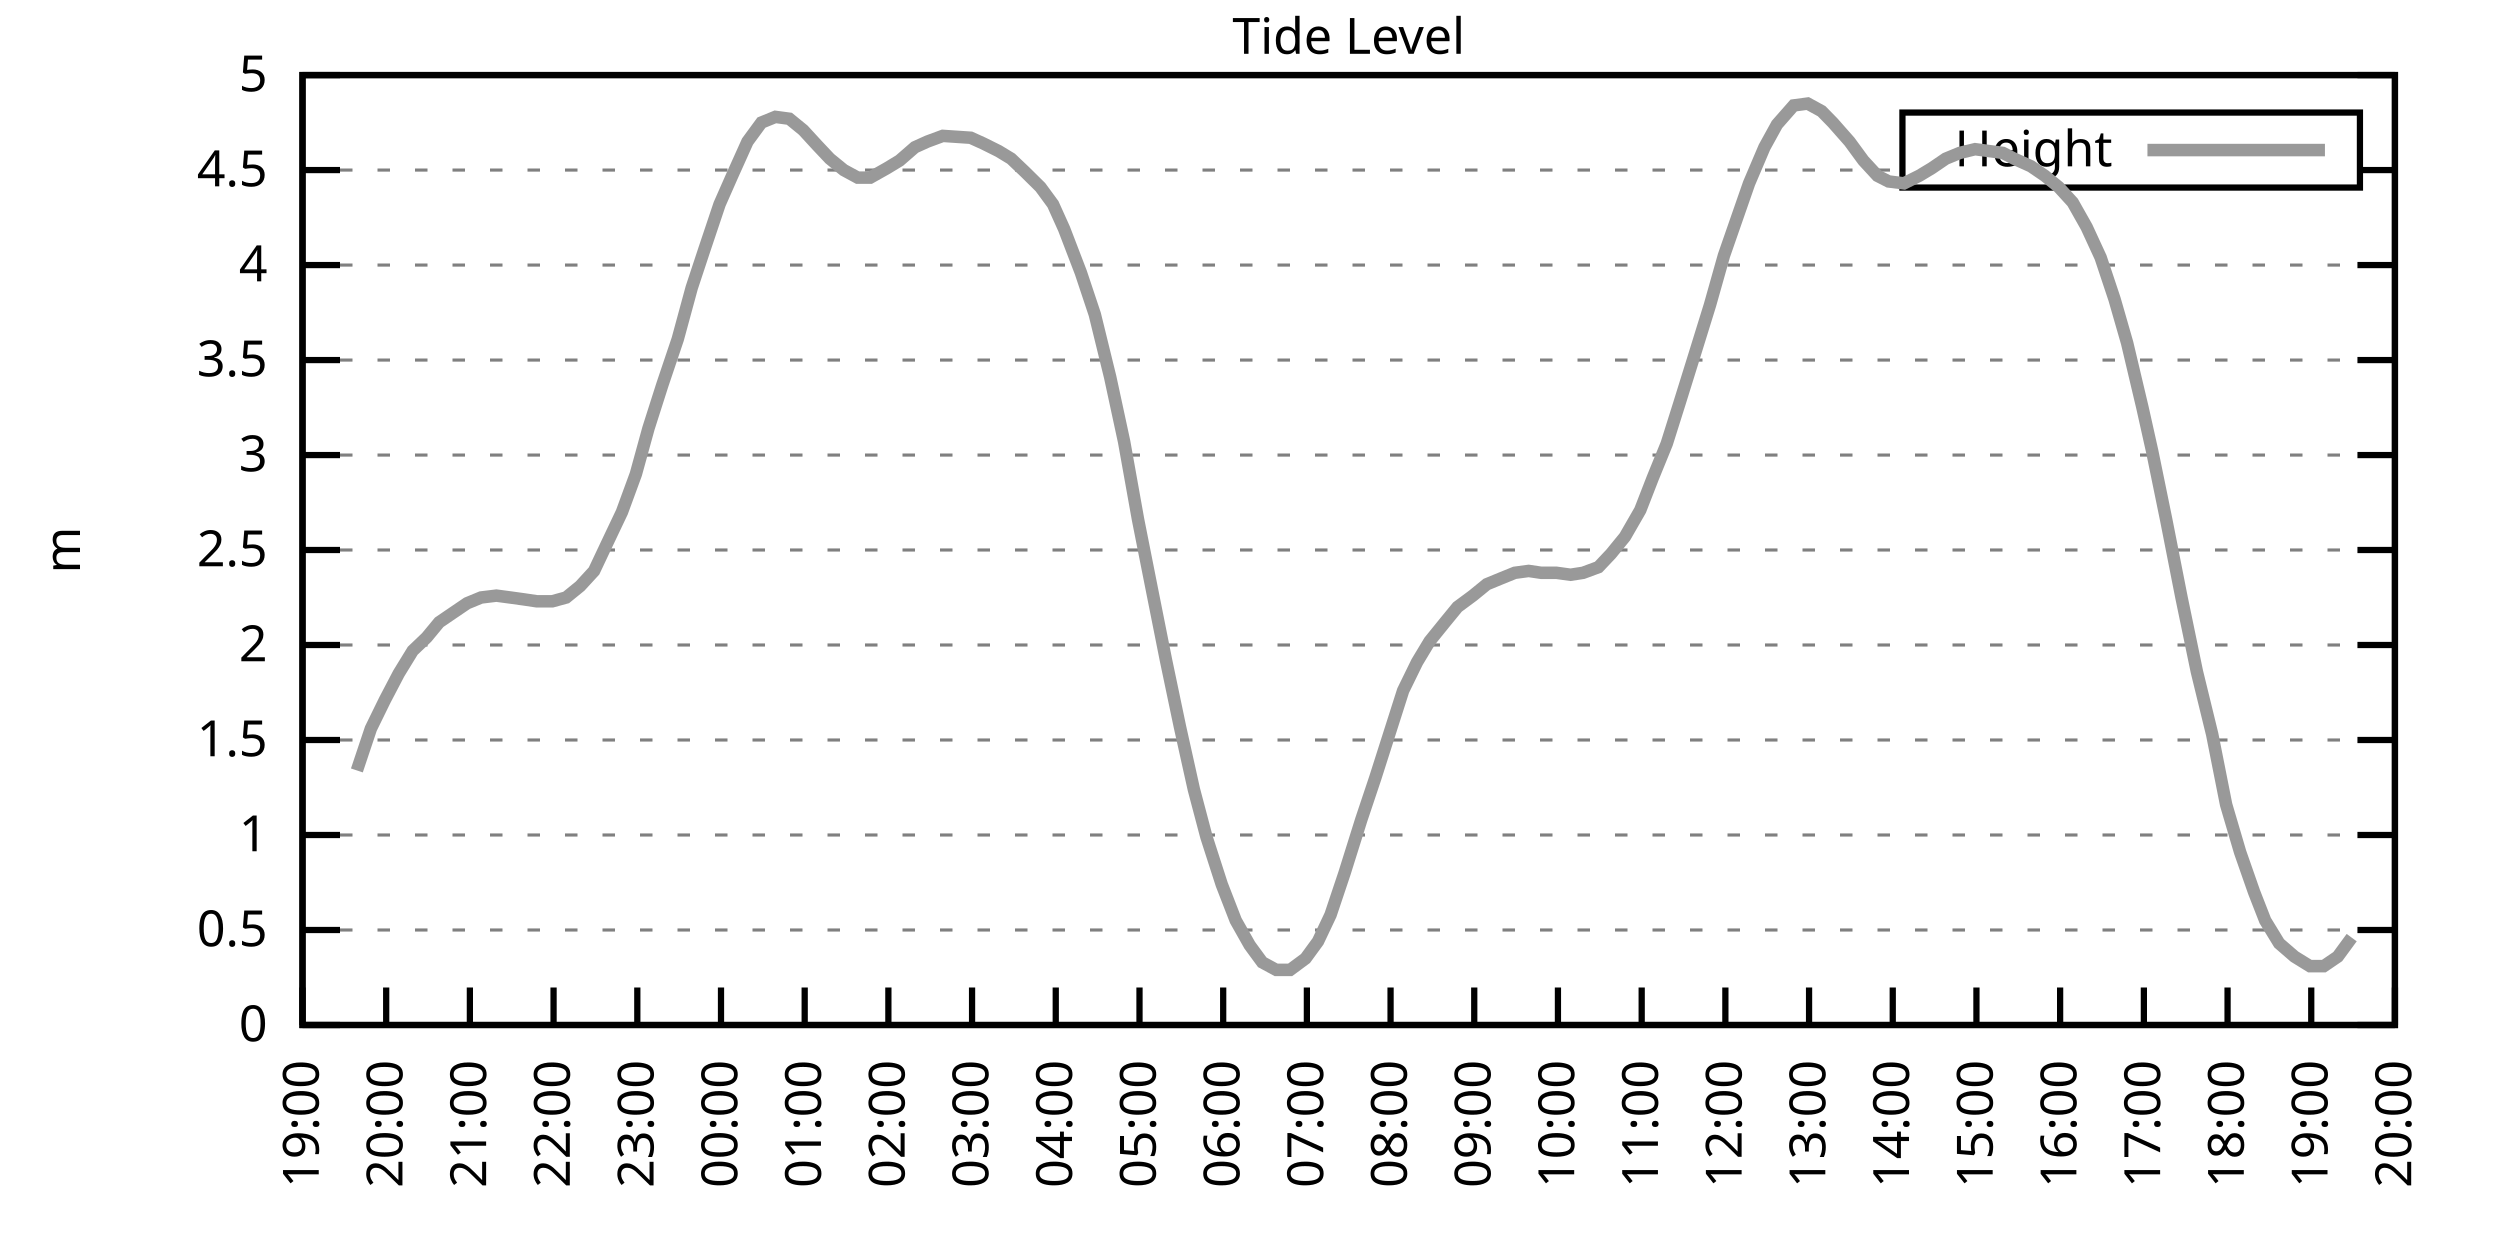
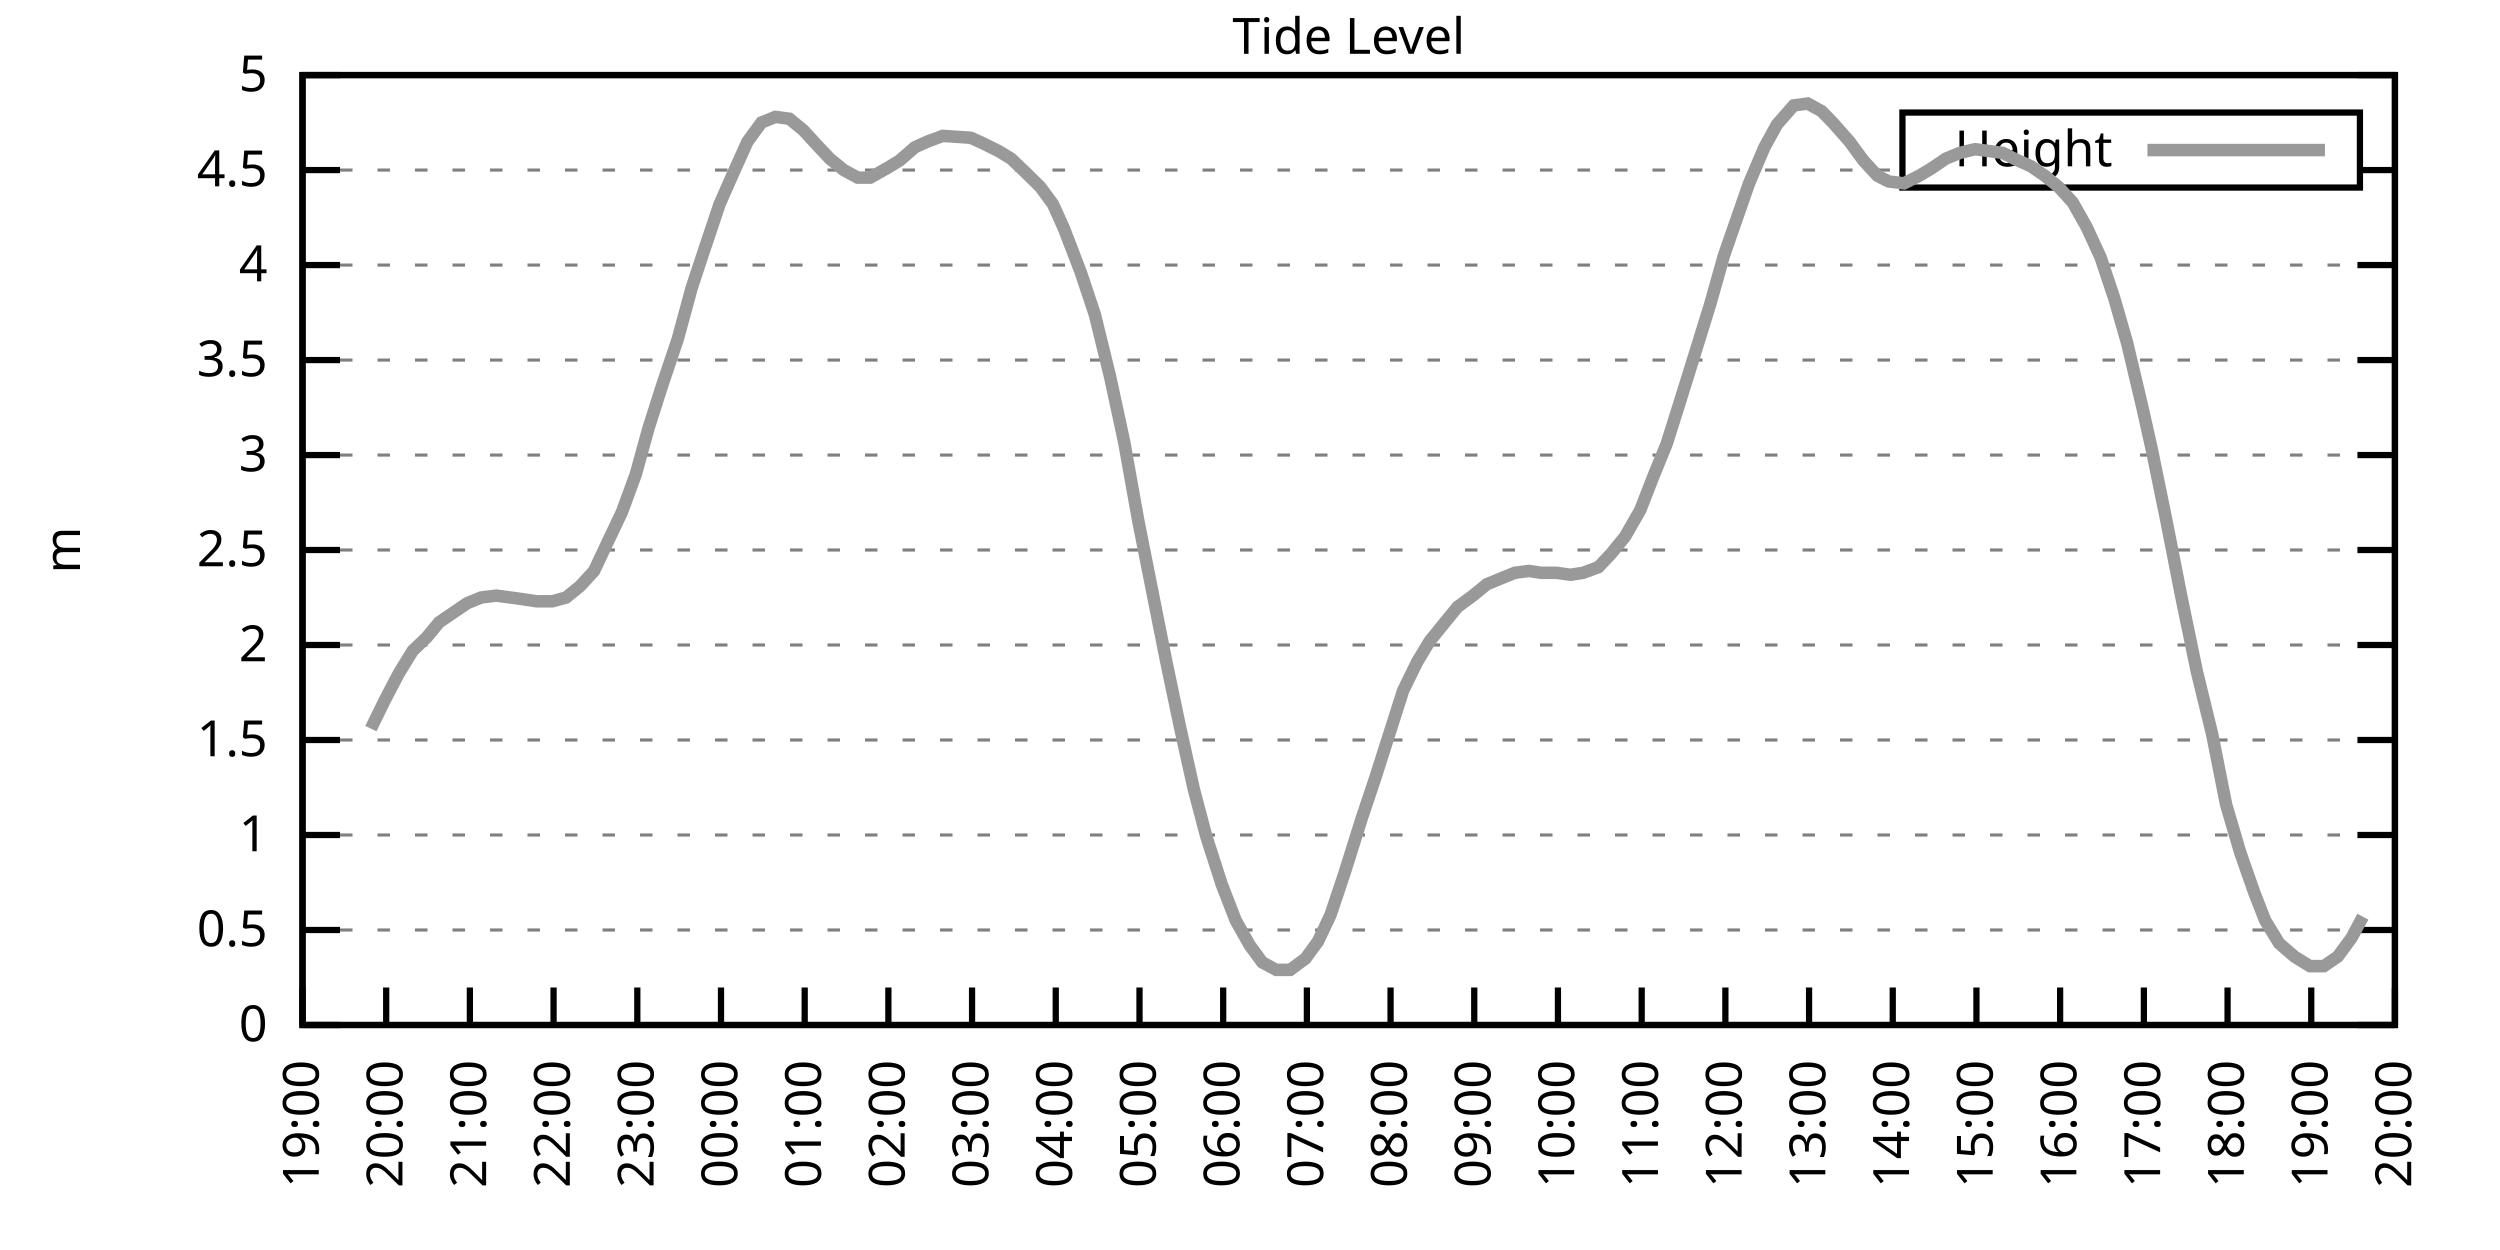
<svg xmlns="http://www.w3.org/2000/svg" xmlns:xlink="http://www.w3.org/1999/xlink" width="400" height="200" viewBox="0 0 400 200">
  <g id="gnuplot_canvas">
    <rect x="0" y="0" width="400" height="200" fill="none" />
    <defs>
      <circle id="gpDot" r="0.5" stroke-width="0.5" stroke="currentColor" />
      <path id="gpPt0" stroke-width="0.333" stroke="currentColor" d="M-1,0 h2 M0,-1 v2" />
      <path id="gpPt1" stroke-width="0.333" stroke="currentColor" d="M-1,-1 L1,1 M1,-1 L-1,1" />
      <path id="gpPt2" stroke-width="0.333" stroke="currentColor" d="M-1,0 L1,0 M0,-1 L0,1 M-1,-1 L1,1 M-1,1 L1,-1" />
      <rect id="gpPt3" stroke-width="0.333" stroke="currentColor" x="-1" y="-1" width="2" height="2" />
      <rect id="gpPt4" stroke-width="0.333" stroke="currentColor" fill="currentColor" x="-1" y="-1" width="2" height="2" />
      <circle id="gpPt5" stroke-width="0.333" stroke="currentColor" cx="0" cy="0" r="1" />
      <use xlink:href="#gpPt5" id="gpPt6" fill="currentColor" stroke="none" />
      <path id="gpPt7" stroke-width="0.333" stroke="currentColor" d="M0,-1.33 L-1.33,0.67 L1.33,0.67 z" />
      <use xlink:href="#gpPt7" id="gpPt8" fill="currentColor" stroke="none" />
      <use xlink:href="#gpPt7" id="gpPt9" stroke="currentColor" transform="rotate(180)" />
      <use xlink:href="#gpPt9" id="gpPt10" fill="currentColor" stroke="none" />
      <use xlink:href="#gpPt3" id="gpPt11" stroke="currentColor" transform="rotate(45)" />
      <use xlink:href="#gpPt11" id="gpPt12" fill="currentColor" stroke="none" />
      <path id="gpPt13" stroke-width="0.333" stroke="currentColor" d="M0,1.330 L1.265,0.411 L0.782,-1.067 L-0.782,-1.076 L-1.265,0.411 z" />
      <use xlink:href="#gpPt13" id="gpPt14" fill="currentColor" stroke="none" />
      <filter id="textbox" filterUnits="objectBoundingBox" x="0" y="0" height="1" width="1">
        <feFlood flood-color="white" flood-opacity="1" result="bgnd" />
        <feComposite in="SourceGraphic" in2="bgnd" operator="atop" />
      </filter>
      <filter id="greybox" filterUnits="objectBoundingBox" x="0" y="0" height="1" width="1">
        <feFlood flood-color="lightgrey" flood-opacity="1" result="grey" />
        <feComposite in="SourceGraphic" in2="grey" operator="atop" />
      </filter>
    </defs>
    <g fill="none" color="white" stroke="currentColor" stroke-width="1.00" stroke-linecap="butt" stroke-linejoin="miter">
</g>
    <g fill="none" color="black" stroke="currentColor" stroke-width="1.00" stroke-linecap="butt" stroke-linejoin="miter">
      <g stroke="none" shape-rendering="crispEdges">
        <polygon fill="rgb(255, 255, 255)" points="48.40,164.00 383.18,164.00 383.18,12.02 48.40,12.02 " />
      </g>
    </g>
    <g fill="none" color="black" stroke="currentColor" stroke-width="1.00" stroke-linecap="butt" stroke-linejoin="miter">
</g>
    <g fill="none" color="black" stroke="black" stroke-width="0.50" stroke-linecap="butt" stroke-linejoin="miter">
</g>
    <g fill="none" color="gray" stroke="currentColor" stroke-width="0.50" stroke-linecap="butt" stroke-linejoin="miter">
      <path stroke="gray" stroke-dasharray="2,4" class="gridline" d="M48.40,164.00 L383.19,164.00  " />
    </g>
    <g fill="none" color="gray" stroke="gray" stroke-width="1.00" stroke-linecap="butt" stroke-linejoin="miter">
</g>
    <g fill="none" color="black" stroke="currentColor" stroke-width="1.00" stroke-linecap="butt" stroke-linejoin="miter">
      <path stroke="black" d="M48.40,164.00 L54.40,164.00 M383.19,164.00 L377.19,164.00  " />
      <g transform="translate(42.80,166.60)" stroke="none" fill="black" font-family="Sans" font-size="8.00" text-anchor="end">
        <text>
          <tspan font-family="Sans"> 0</tspan>
        </text>
      </g>
    </g>
    <g fill="none" color="black" stroke="currentColor" stroke-width="1.00" stroke-linecap="butt" stroke-linejoin="miter">
</g>
    <g fill="none" color="black" stroke="black" stroke-width="0.50" stroke-linecap="butt" stroke-linejoin="miter">
</g>
    <g fill="none" color="gray" stroke="currentColor" stroke-width="0.50" stroke-linecap="butt" stroke-linejoin="miter">
      <path stroke="gray" stroke-dasharray="2,4" class="gridline" d="M48.40,148.80 L383.19,148.80  " />
    </g>
    <g fill="none" color="gray" stroke="gray" stroke-width="1.00" stroke-linecap="butt" stroke-linejoin="miter">
</g>
    <g fill="none" color="black" stroke="currentColor" stroke-width="1.00" stroke-linecap="butt" stroke-linejoin="miter">
      <path stroke="black" d="M48.40,148.80 L54.40,148.80 M383.19,148.80 L377.19,148.80  " />
      <g transform="translate(42.80,151.40)" stroke="none" fill="black" font-family="Sans" font-size="8.00" text-anchor="end">
        <text>
          <tspan font-family="Sans"> 0.5</tspan>
        </text>
      </g>
    </g>
    <g fill="none" color="black" stroke="currentColor" stroke-width="1.00" stroke-linecap="butt" stroke-linejoin="miter">
</g>
    <g fill="none" color="black" stroke="black" stroke-width="0.50" stroke-linecap="butt" stroke-linejoin="miter">
</g>
    <g fill="none" color="gray" stroke="currentColor" stroke-width="0.50" stroke-linecap="butt" stroke-linejoin="miter">
      <path stroke="gray" stroke-dasharray="2,4" class="gridline" d="M48.40,133.60 L383.19,133.60  " />
    </g>
    <g fill="none" color="gray" stroke="gray" stroke-width="1.00" stroke-linecap="butt" stroke-linejoin="miter">
</g>
    <g fill="none" color="black" stroke="currentColor" stroke-width="1.00" stroke-linecap="butt" stroke-linejoin="miter">
      <path stroke="black" d="M48.40,133.60 L54.40,133.60 M383.19,133.60 L377.19,133.60  " />
      <g transform="translate(42.80,136.20)" stroke="none" fill="black" font-family="Sans" font-size="8.00" text-anchor="end">
        <text>
          <tspan font-family="Sans"> 1</tspan>
        </text>
      </g>
    </g>
    <g fill="none" color="black" stroke="currentColor" stroke-width="1.00" stroke-linecap="butt" stroke-linejoin="miter">
</g>
    <g fill="none" color="black" stroke="black" stroke-width="0.50" stroke-linecap="butt" stroke-linejoin="miter">
</g>
    <g fill="none" color="gray" stroke="currentColor" stroke-width="0.50" stroke-linecap="butt" stroke-linejoin="miter">
      <path stroke="gray" stroke-dasharray="2,4" class="gridline" d="M48.40,118.40 L383.19,118.40  " />
    </g>
    <g fill="none" color="gray" stroke="gray" stroke-width="1.00" stroke-linecap="butt" stroke-linejoin="miter">
</g>
    <g fill="none" color="black" stroke="currentColor" stroke-width="1.00" stroke-linecap="butt" stroke-linejoin="miter">
      <path stroke="black" d="M48.40,118.40 L54.40,118.40 M383.19,118.40 L377.19,118.40  " />
      <g transform="translate(42.80,121.00)" stroke="none" fill="black" font-family="Sans" font-size="8.00" text-anchor="end">
        <text>
          <tspan font-family="Sans"> 1.5</tspan>
        </text>
      </g>
    </g>
    <g fill="none" color="black" stroke="currentColor" stroke-width="1.00" stroke-linecap="butt" stroke-linejoin="miter">
</g>
    <g fill="none" color="black" stroke="black" stroke-width="0.50" stroke-linecap="butt" stroke-linejoin="miter">
</g>
    <g fill="none" color="gray" stroke="currentColor" stroke-width="0.50" stroke-linecap="butt" stroke-linejoin="miter">
      <path stroke="gray" stroke-dasharray="2,4" class="gridline" d="M48.40,103.20 L383.19,103.20  " />
    </g>
    <g fill="none" color="gray" stroke="gray" stroke-width="1.00" stroke-linecap="butt" stroke-linejoin="miter">
</g>
    <g fill="none" color="black" stroke="currentColor" stroke-width="1.00" stroke-linecap="butt" stroke-linejoin="miter">
      <path stroke="black" d="M48.40,103.20 L54.40,103.20 M383.19,103.20 L377.19,103.20  " />
      <g transform="translate(42.80,105.80)" stroke="none" fill="black" font-family="Sans" font-size="8.00" text-anchor="end">
        <text>
          <tspan font-family="Sans"> 2</tspan>
        </text>
      </g>
    </g>
    <g fill="none" color="black" stroke="currentColor" stroke-width="1.00" stroke-linecap="butt" stroke-linejoin="miter">
</g>
    <g fill="none" color="black" stroke="black" stroke-width="0.50" stroke-linecap="butt" stroke-linejoin="miter">
</g>
    <g fill="none" color="gray" stroke="currentColor" stroke-width="0.50" stroke-linecap="butt" stroke-linejoin="miter">
      <path stroke="gray" stroke-dasharray="2,4" class="gridline" d="M48.40,88.00 L383.19,88.00  " />
    </g>
    <g fill="none" color="gray" stroke="gray" stroke-width="1.00" stroke-linecap="butt" stroke-linejoin="miter">
</g>
    <g fill="none" color="black" stroke="currentColor" stroke-width="1.00" stroke-linecap="butt" stroke-linejoin="miter">
      <path stroke="black" d="M48.40,88.00 L54.40,88.00 M383.19,88.00 L377.19,88.00  " />
      <g transform="translate(42.80,90.60)" stroke="none" fill="black" font-family="Sans" font-size="8.00" text-anchor="end">
        <text>
          <tspan font-family="Sans"> 2.5</tspan>
        </text>
      </g>
    </g>
    <g fill="none" color="black" stroke="currentColor" stroke-width="1.00" stroke-linecap="butt" stroke-linejoin="miter">
</g>
    <g fill="none" color="black" stroke="black" stroke-width="0.50" stroke-linecap="butt" stroke-linejoin="miter">
</g>
    <g fill="none" color="gray" stroke="currentColor" stroke-width="0.50" stroke-linecap="butt" stroke-linejoin="miter">
      <path stroke="gray" stroke-dasharray="2,4" class="gridline" d="M48.40,72.81 L383.19,72.81  " />
    </g>
    <g fill="none" color="gray" stroke="gray" stroke-width="1.00" stroke-linecap="butt" stroke-linejoin="miter">
</g>
    <g fill="none" color="black" stroke="currentColor" stroke-width="1.00" stroke-linecap="butt" stroke-linejoin="miter">
      <path stroke="black" d="M48.40,72.81 L54.40,72.81 M383.19,72.81 L377.19,72.81  " />
      <g transform="translate(42.80,75.41)" stroke="none" fill="black" font-family="Sans" font-size="8.00" text-anchor="end">
        <text>
          <tspan font-family="Sans"> 3</tspan>
        </text>
      </g>
    </g>
    <g fill="none" color="black" stroke="currentColor" stroke-width="1.00" stroke-linecap="butt" stroke-linejoin="miter">
</g>
    <g fill="none" color="black" stroke="black" stroke-width="0.50" stroke-linecap="butt" stroke-linejoin="miter">
</g>
    <g fill="none" color="gray" stroke="currentColor" stroke-width="0.50" stroke-linecap="butt" stroke-linejoin="miter">
      <path stroke="gray" stroke-dasharray="2,4" class="gridline" d="M48.40,57.61 L383.19,57.61  " />
    </g>
    <g fill="none" color="gray" stroke="gray" stroke-width="1.00" stroke-linecap="butt" stroke-linejoin="miter">
</g>
    <g fill="none" color="black" stroke="currentColor" stroke-width="1.00" stroke-linecap="butt" stroke-linejoin="miter">
      <path stroke="black" d="M48.40,57.61 L54.40,57.61 M383.19,57.61 L377.19,57.61  " />
      <g transform="translate(42.80,60.21)" stroke="none" fill="black" font-family="Sans" font-size="8.00" text-anchor="end">
        <text>
          <tspan font-family="Sans"> 3.5</tspan>
        </text>
      </g>
    </g>
    <g fill="none" color="black" stroke="currentColor" stroke-width="1.00" stroke-linecap="butt" stroke-linejoin="miter">
</g>
    <g fill="none" color="black" stroke="black" stroke-width="0.50" stroke-linecap="butt" stroke-linejoin="miter">
</g>
    <g fill="none" color="gray" stroke="currentColor" stroke-width="0.50" stroke-linecap="butt" stroke-linejoin="miter">
      <path stroke="gray" stroke-dasharray="2,4" class="gridline" d="M48.40,42.41 L383.19,42.41  " />
    </g>
    <g fill="none" color="gray" stroke="gray" stroke-width="1.00" stroke-linecap="butt" stroke-linejoin="miter">
</g>
    <g fill="none" color="black" stroke="currentColor" stroke-width="1.00" stroke-linecap="butt" stroke-linejoin="miter">
      <path stroke="black" d="M48.40,42.41 L54.40,42.41 M383.19,42.41 L377.19,42.41  " />
      <g transform="translate(42.80,45.01)" stroke="none" fill="black" font-family="Sans" font-size="8.00" text-anchor="end">
        <text>
          <tspan font-family="Sans"> 4</tspan>
        </text>
      </g>
    </g>
    <g fill="none" color="black" stroke="currentColor" stroke-width="1.00" stroke-linecap="butt" stroke-linejoin="miter">
</g>
    <g fill="none" color="black" stroke="black" stroke-width="0.50" stroke-linecap="butt" stroke-linejoin="miter">
</g>
    <g fill="none" color="gray" stroke="currentColor" stroke-width="0.50" stroke-linecap="butt" stroke-linejoin="miter">
      <path stroke="gray" stroke-dasharray="2,4" class="gridline" d="M48.40,27.21 L304.39,27.21 M377.59,27.21 L383.19,27.21  " />
    </g>
    <g fill="none" color="gray" stroke="gray" stroke-width="1.00" stroke-linecap="butt" stroke-linejoin="miter">
</g>
    <g fill="none" color="black" stroke="currentColor" stroke-width="1.00" stroke-linecap="butt" stroke-linejoin="miter">
      <path stroke="black" d="M48.40,27.21 L54.40,27.21 M383.19,27.21 L377.19,27.21  " />
      <g transform="translate(42.80,29.81)" stroke="none" fill="black" font-family="Sans" font-size="8.00" text-anchor="end">
        <text>
          <tspan font-family="Sans"> 4.5</tspan>
        </text>
      </g>
    </g>
    <g fill="none" color="black" stroke="currentColor" stroke-width="1.00" stroke-linecap="butt" stroke-linejoin="miter">
</g>
    <g fill="none" color="black" stroke="black" stroke-width="0.50" stroke-linecap="butt" stroke-linejoin="miter">
</g>
    <g fill="none" color="gray" stroke="currentColor" stroke-width="0.50" stroke-linecap="butt" stroke-linejoin="miter">
      <path stroke="gray" stroke-dasharray="2,4" class="gridline" d="M48.40,12.01 L383.19,12.01  " />
    </g>
    <g fill="none" color="gray" stroke="gray" stroke-width="1.00" stroke-linecap="butt" stroke-linejoin="miter">
</g>
    <g fill="none" color="black" stroke="currentColor" stroke-width="1.00" stroke-linecap="butt" stroke-linejoin="miter">
      <path stroke="black" d="M48.40,12.01 L54.40,12.01 M383.19,12.01 L377.19,12.01  " />
      <g transform="translate(42.80,14.61)" stroke="none" fill="black" font-family="Sans" font-size="8.00" text-anchor="end">
        <text>
          <tspan font-family="Sans"> 5</tspan>
        </text>
      </g>
    </g>
    <g fill="none" color="black" stroke="currentColor" stroke-width="1.00" stroke-linecap="butt" stroke-linejoin="miter">
      <path stroke="black" d="M48.40,164.00 L48.40,158.00  " />
      <g transform="translate(51.00,169.60) rotate(270.00)" stroke="none" fill="black" font-family="Sans" font-size="8.00" text-anchor="end">
        <text>
          <tspan font-family="Sans">19:00</tspan>
        </text>
      </g>
    </g>
    <g fill="none" color="black" stroke="currentColor" stroke-width="1.00" stroke-linecap="butt" stroke-linejoin="miter">
      <path stroke="black" d="M61.79,164.00 L61.79,158.00  " />
      <g transform="translate(64.39,169.60) rotate(270.00)" stroke="none" fill="black" font-family="Sans" font-size="8.00" text-anchor="end">
        <text>
          <tspan font-family="Sans">20:00</tspan>
        </text>
      </g>
    </g>
    <g fill="none" color="black" stroke="currentColor" stroke-width="1.00" stroke-linecap="butt" stroke-linejoin="miter">
      <path stroke="black" d="M75.18,164.00 L75.18,158.00  " />
      <g transform="translate(77.78,169.60) rotate(270.00)" stroke="none" fill="black" font-family="Sans" font-size="8.00" text-anchor="end">
        <text>
          <tspan font-family="Sans">21:00</tspan>
        </text>
      </g>
    </g>
    <g fill="none" color="black" stroke="currentColor" stroke-width="1.00" stroke-linecap="butt" stroke-linejoin="miter">
      <path stroke="black" d="M88.57,164.00 L88.57,158.00  " />
      <g transform="translate(91.17,169.60) rotate(270.00)" stroke="none" fill="black" font-family="Sans" font-size="8.00" text-anchor="end">
        <text>
          <tspan font-family="Sans">22:00</tspan>
        </text>
      </g>
    </g>
    <g fill="none" color="black" stroke="currentColor" stroke-width="1.00" stroke-linecap="butt" stroke-linejoin="miter">
      <path stroke="black" d="M101.97,164.00 L101.97,158.00  " />
      <g transform="translate(104.57,169.60) rotate(270.00)" stroke="none" fill="black" font-family="Sans" font-size="8.00" text-anchor="end">
        <text>
          <tspan font-family="Sans">23:00</tspan>
        </text>
      </g>
    </g>
    <g fill="none" color="black" stroke="currentColor" stroke-width="1.00" stroke-linecap="butt" stroke-linejoin="miter">
      <path stroke="black" d="M115.36,164.00 L115.36,158.00  " />
      <g transform="translate(117.96,169.60) rotate(270.00)" stroke="none" fill="black" font-family="Sans" font-size="8.00" text-anchor="end">
        <text>
          <tspan font-family="Sans">00:00</tspan>
        </text>
      </g>
    </g>
    <g fill="none" color="black" stroke="currentColor" stroke-width="1.00" stroke-linecap="butt" stroke-linejoin="miter">
      <path stroke="black" d="M128.75,164.00 L128.75,158.00  " />
      <g transform="translate(131.35,169.60) rotate(270.00)" stroke="none" fill="black" font-family="Sans" font-size="8.00" text-anchor="end">
        <text>
          <tspan font-family="Sans">01:00</tspan>
        </text>
      </g>
    </g>
    <g fill="none" color="black" stroke="currentColor" stroke-width="1.00" stroke-linecap="butt" stroke-linejoin="miter">
      <path stroke="black" d="M142.14,164.00 L142.14,158.00  " />
      <g transform="translate(144.74,169.60) rotate(270.00)" stroke="none" fill="black" font-family="Sans" font-size="8.00" text-anchor="end">
        <text>
          <tspan font-family="Sans">02:00</tspan>
        </text>
      </g>
    </g>
    <g fill="none" color="black" stroke="currentColor" stroke-width="1.00" stroke-linecap="butt" stroke-linejoin="miter">
      <path stroke="black" d="M155.53,164.00 L155.53,158.00  " />
      <g transform="translate(158.13,169.60) rotate(270.00)" stroke="none" fill="black" font-family="Sans" font-size="8.00" text-anchor="end">
        <text>
          <tspan font-family="Sans">03:00</tspan>
        </text>
      </g>
    </g>
    <g fill="none" color="black" stroke="currentColor" stroke-width="1.00" stroke-linecap="butt" stroke-linejoin="miter">
      <path stroke="black" d="M168.92,164.00 L168.92,158.00  " />
      <g transform="translate(171.52,169.60) rotate(270.00)" stroke="none" fill="black" font-family="Sans" font-size="8.00" text-anchor="end">
        <text>
          <tspan font-family="Sans">04:00</tspan>
        </text>
      </g>
    </g>
    <g fill="none" color="black" stroke="currentColor" stroke-width="1.00" stroke-linecap="butt" stroke-linejoin="miter">
      <path stroke="black" d="M182.32,164.00 L182.32,158.00  " />
      <g transform="translate(184.92,169.60) rotate(270.00)" stroke="none" fill="black" font-family="Sans" font-size="8.00" text-anchor="end">
        <text>
          <tspan font-family="Sans">05:00</tspan>
        </text>
      </g>
    </g>
    <g fill="none" color="black" stroke="currentColor" stroke-width="1.00" stroke-linecap="butt" stroke-linejoin="miter">
      <path stroke="black" d="M195.71,164.00 L195.71,158.00  " />
      <g transform="translate(198.31,169.60) rotate(270.00)" stroke="none" fill="black" font-family="Sans" font-size="8.00" text-anchor="end">
        <text>
          <tspan font-family="Sans">06:00</tspan>
        </text>
      </g>
    </g>
    <g fill="none" color="black" stroke="currentColor" stroke-width="1.00" stroke-linecap="butt" stroke-linejoin="miter">
      <path stroke="black" d="M209.10,164.00 L209.10,158.00  " />
      <g transform="translate(211.70,169.60) rotate(270.00)" stroke="none" fill="black" font-family="Sans" font-size="8.00" text-anchor="end">
        <text>
          <tspan font-family="Sans">07:00</tspan>
        </text>
      </g>
    </g>
    <g fill="none" color="black" stroke="currentColor" stroke-width="1.00" stroke-linecap="butt" stroke-linejoin="miter">
      <path stroke="black" d="M222.49,164.00 L222.49,158.00  " />
      <g transform="translate(225.09,169.60) rotate(270.00)" stroke="none" fill="black" font-family="Sans" font-size="8.00" text-anchor="end">
        <text>
          <tspan font-family="Sans">08:00</tspan>
        </text>
      </g>
    </g>
    <g fill="none" color="black" stroke="currentColor" stroke-width="1.00" stroke-linecap="butt" stroke-linejoin="miter">
      <path stroke="black" d="M235.88,164.00 L235.88,158.00  " />
      <g transform="translate(238.48,169.60) rotate(270.00)" stroke="none" fill="black" font-family="Sans" font-size="8.00" text-anchor="end">
        <text>
          <tspan font-family="Sans">09:00</tspan>
        </text>
      </g>
    </g>
    <g fill="none" color="black" stroke="currentColor" stroke-width="1.00" stroke-linecap="butt" stroke-linejoin="miter">
      <path stroke="black" d="M249.27,164.00 L249.27,158.00  " />
      <g transform="translate(251.87,169.60) rotate(270.00)" stroke="none" fill="black" font-family="Sans" font-size="8.00" text-anchor="end">
        <text>
          <tspan font-family="Sans">10:00</tspan>
        </text>
      </g>
    </g>
    <g fill="none" color="black" stroke="currentColor" stroke-width="1.00" stroke-linecap="butt" stroke-linejoin="miter">
      <path stroke="black" d="M262.67,164.00 L262.67,158.00  " />
      <g transform="translate(265.27,169.60) rotate(270.00)" stroke="none" fill="black" font-family="Sans" font-size="8.00" text-anchor="end">
        <text>
          <tspan font-family="Sans">11:00</tspan>
        </text>
      </g>
    </g>
    <g fill="none" color="black" stroke="currentColor" stroke-width="1.00" stroke-linecap="butt" stroke-linejoin="miter">
      <path stroke="black" d="M276.06,164.00 L276.06,158.00  " />
      <g transform="translate(278.66,169.60) rotate(270.00)" stroke="none" fill="black" font-family="Sans" font-size="8.00" text-anchor="end">
        <text>
          <tspan font-family="Sans">12:00</tspan>
        </text>
      </g>
    </g>
    <g fill="none" color="black" stroke="currentColor" stroke-width="1.00" stroke-linecap="butt" stroke-linejoin="miter">
      <path stroke="black" d="M289.45,164.00 L289.45,158.00  " />
      <g transform="translate(292.05,169.60) rotate(270.00)" stroke="none" fill="black" font-family="Sans" font-size="8.00" text-anchor="end">
        <text>
          <tspan font-family="Sans">13:00</tspan>
        </text>
      </g>
    </g>
    <g fill="none" color="black" stroke="currentColor" stroke-width="1.00" stroke-linecap="butt" stroke-linejoin="miter">
      <path stroke="black" d="M302.84,164.00 L302.84,158.00  " />
      <g transform="translate(305.44,169.60) rotate(270.00)" stroke="none" fill="black" font-family="Sans" font-size="8.00" text-anchor="end">
        <text>
          <tspan font-family="Sans">14:00</tspan>
        </text>
      </g>
    </g>
    <g fill="none" color="black" stroke="currentColor" stroke-width="1.00" stroke-linecap="butt" stroke-linejoin="miter">
      <path stroke="black" d="M316.23,164.00 L316.23,158.00  " />
      <g transform="translate(318.83,169.60) rotate(270.00)" stroke="none" fill="black" font-family="Sans" font-size="8.00" text-anchor="end">
        <text>
          <tspan font-family="Sans">15:00</tspan>
        </text>
      </g>
    </g>
    <g fill="none" color="black" stroke="currentColor" stroke-width="1.00" stroke-linecap="butt" stroke-linejoin="miter">
      <path stroke="black" d="M329.62,164.00 L329.62,158.00  " />
      <g transform="translate(332.22,169.60) rotate(270.00)" stroke="none" fill="black" font-family="Sans" font-size="8.00" text-anchor="end">
        <text>
          <tspan font-family="Sans">16:00</tspan>
        </text>
      </g>
    </g>
    <g fill="none" color="black" stroke="currentColor" stroke-width="1.00" stroke-linecap="butt" stroke-linejoin="miter">
      <path stroke="black" d="M343.02,164.00 L343.02,158.00  " />
      <g transform="translate(345.62,169.60) rotate(270.00)" stroke="none" fill="black" font-family="Sans" font-size="8.00" text-anchor="end">
        <text>
          <tspan font-family="Sans">17:00</tspan>
        </text>
      </g>
    </g>
    <g fill="none" color="black" stroke="currentColor" stroke-width="1.00" stroke-linecap="butt" stroke-linejoin="miter">
      <path stroke="black" d="M356.41,164.00 L356.41,158.00  " />
      <g transform="translate(359.01,169.60) rotate(270.00)" stroke="none" fill="black" font-family="Sans" font-size="8.00" text-anchor="end">
        <text>
          <tspan font-family="Sans">18:00</tspan>
        </text>
      </g>
    </g>
    <g fill="none" color="black" stroke="currentColor" stroke-width="1.00" stroke-linecap="butt" stroke-linejoin="miter">
      <path stroke="black" d="M369.80,164.00 L369.80,158.00  " />
      <g transform="translate(372.40,169.60) rotate(270.00)" stroke="none" fill="black" font-family="Sans" font-size="8.00" text-anchor="end">
        <text>
          <tspan font-family="Sans">19:00</tspan>
        </text>
      </g>
    </g>
    <g fill="none" color="black" stroke="currentColor" stroke-width="1.00" stroke-linecap="butt" stroke-linejoin="miter">
      <path stroke="black" d="M383.19,164.00 L383.19,158.00  " />
      <g transform="translate(385.79,169.60) rotate(270.00)" stroke="none" fill="black" font-family="Sans" font-size="8.00" text-anchor="end">
        <text>
          <tspan font-family="Sans">20:00</tspan>
        </text>
      </g>
    </g>
    <g fill="none" color="black" stroke="currentColor" stroke-width="1.00" stroke-linecap="butt" stroke-linejoin="miter">
</g>
    <g fill="none" color="black" stroke="currentColor" stroke-width="1.00" stroke-linecap="butt" stroke-linejoin="miter">
      <path stroke="black" d="M48.40,12.01 L48.40,164.00 L383.19,164.00 L383.19,12.01 L48.40,12.01 Z  " />
    </g>
    <g fill="none" color="black" stroke="currentColor" stroke-width="1.00" stroke-linecap="butt" stroke-linejoin="miter">
</g>
    <g fill="none" color="black" stroke="currentColor" stroke-width="1.00" stroke-linecap="butt" stroke-linejoin="miter">
      <path stroke="black" d="M304.39,30.01 L304.39,18.01 L377.59,18.01 L377.59,30.01 L304.39,30.01 Z  " />
    </g>
    <g id="Tide_level_plot_1">
      <g fill="none" color="white" stroke="black" stroke-width="2.00" stroke-linecap="butt" stroke-linejoin="miter">
</g>
      <g fill="none" color="black" stroke="currentColor" stroke-width="2.00" stroke-linecap="butt" stroke-linejoin="miter">
        <g transform="translate(337.99,26.61)" stroke="none" fill="black" font-family="Sans" font-size="8.00" text-anchor="end">
          <text>
            <tspan font-family="Sans">Height</tspan>
          </text>
        </g>
      </g>
      <g fill="none" color="black" stroke="currentColor" stroke-width="2.00" stroke-linecap="butt" stroke-linejoin="miter">
-         <path stroke="rgb(153, 153, 153)" d="M343.59,24.01 L371.99,24.01 M57.10,123.27 L59.34,116.58 L61.57,112.02 L63.80,107.76 L66.03,104.12 L68.26,101.99   L70.27,99.56 L72.50,98.04 L74.74,96.52 L76.97,95.60 L79.42,95.30 L81.66,95.60 L83.89,95.91 L85.90,96.21   L88.35,96.21 L90.58,95.60 L92.82,93.78 L95.05,91.35 L97.06,87.09 L99.51,81.93 L101.74,75.85 L103.75,68.55   L105.98,61.56 L108.44,54.26 L110.67,46.06 L112.68,39.98 L115.13,32.68 L117.14,28.12 L119.60,22.65 L121.83,19.61   L124.06,18.70 L126.29,19.00 L128.53,20.83 L130.76,23.26 L132.77,25.39 L135.00,27.21 L137.23,28.42 L139.24,28.42   L141.92,26.91 L143.93,25.69 L146.38,23.56 L148.39,22.65 L150.85,21.74 L155.31,22.04 L157.32,22.95 L159.77,24.17   L161.78,25.39 L164.01,27.51 L166.47,29.94 L168.48,32.68 L170.26,36.63 L172.94,43.62 L175.17,50.31 L177.63,60.34   L179.86,70.68 L182.09,83.14 L184.32,94.39 L186.56,105.64 L188.79,116.28 L191.02,126.31 L193.03,133.91 L195.48,141.51   L197.72,147.28 L199.95,151.23 L201.96,153.97 L204.19,155.18 L206.42,155.18 L208.88,153.36 L210.88,150.62 L212.89,146.37   L215.13,139.68 L217.80,131.17 L220.04,124.48 L222.27,117.49 L224.50,110.50 L226.73,105.94 L228.74,102.60 L231.20,99.56   L233.20,97.12 L235.66,95.30 L237.89,93.48 L240.12,92.56 L242.36,91.65 L244.59,91.35 L246.60,91.65 L249.05,91.65   L251.28,91.96 L253.29,91.65 L255.75,90.74 L257.76,88.61 L259.99,85.88 L262.44,81.62 L264.45,76.45 L266.68,70.98   L268.69,64.60 L271.15,56.70 L273.60,48.79 L275.83,40.89 L277.84,35.11 L279.85,29.34 L282.31,23.56 L284.32,19.91   L286.99,16.87 L289.23,16.57 L291.46,17.79 L293.24,19.61 L295.92,22.65 L298.15,25.69 L300.39,28.12 L302.17,29.03   L304.63,29.34 L307.08,28.12 L309.09,26.91 L311.32,25.39 L313.55,24.47 L316.01,23.87 L318.24,24.17 L320.47,24.47   L322.26,25.39 L324.94,26.60 L327.17,28.12 L329.40,29.94 L331.63,32.38 L333.86,36.33 L336.10,41.19 L338.33,47.88   L340.34,54.87 L342.79,65.21 L344.35,72.20 L346.59,83.14 L349.04,95.60 L351.50,107.46 L353.95,117.49 L356.18,128.74   L358.42,136.34 L360.65,142.72 L362.43,147.28 L364.66,150.93 L367.12,153.06 L369.58,154.58 L371.81,154.58 L374.04,153.06   L376.27,150.02  " />
+         <path stroke="rgb(153, 153, 153)" d="M343.59,24.01 L371.99,24.01 M59.34,116.58 L61.57,112.02 L63.80,107.76 L66.03,104.12 L68.26,101.99 L70.27,99.56   L72.50,98.04 L74.74,96.52 L76.97,95.60 L79.42,95.30 L81.66,95.60 L83.89,95.91 L85.90,96.21 L88.35,96.21   L90.58,95.60 L92.82,93.78 L95.05,91.35 L97.06,87.09 L99.51,81.93 L101.74,75.85 L103.75,68.55 L105.98,61.56   L108.44,54.26 L110.67,46.06 L112.68,39.98 L115.13,32.68 L117.14,28.12 L119.60,22.65 L121.83,19.61 L124.06,18.70   L126.29,19.00 L128.53,20.83 L130.76,23.26 L132.77,25.39 L135.00,27.21 L137.23,28.42 L139.24,28.42 L141.92,26.91   L143.93,25.69 L146.38,23.56 L148.39,22.65 L150.85,21.74 L155.31,22.04 L157.32,22.95 L159.77,24.17 L161.78,25.39   L164.01,27.51 L166.47,29.94 L168.48,32.68 L170.26,36.63 L172.94,43.62 L175.17,50.31 L177.63,60.34 L179.86,70.68   L182.09,83.14 L184.32,94.39 L186.56,105.64 L188.79,116.28 L191.02,126.31 L193.03,133.91 L195.48,141.51 L197.72,147.28   L199.95,151.23 L201.96,153.97 L204.19,155.18 L206.42,155.18 L208.88,153.36 L210.88,150.62 L212.89,146.37 L215.13,139.68   L217.80,131.17 L220.04,124.48 L222.27,117.49 L224.50,110.50 L226.73,105.94 L228.74,102.60 L231.20,99.56 L233.20,97.12   L235.66,95.30 L237.89,93.48 L240.12,92.56 L242.36,91.65 L244.59,91.35 L246.60,91.65 L249.05,91.65 L251.28,91.96   L253.29,91.65 L255.75,90.74 L257.76,88.61 L259.99,85.88 L262.44,81.62 L264.45,76.45 L266.68,70.98 L268.69,64.60   L271.15,56.70 L273.60,48.79 L275.83,40.89 L277.84,35.11 L279.85,29.34 L282.31,23.56 L284.32,19.91 L286.99,16.87   L289.23,16.57 L291.46,17.79 L293.24,19.61 L295.92,22.65 L298.15,25.69 L300.39,28.12 L302.17,29.03 L304.63,29.34   L307.08,28.12 L309.09,26.91 L311.32,25.39 L313.55,24.47 L316.01,23.87 L318.24,24.17 L320.47,24.47 L322.26,25.39   L324.94,26.60 L327.17,28.12 L329.40,29.94 L331.63,32.38 L333.86,36.33 L336.10,41.19 L338.33,47.88 L340.34,54.87   L342.79,65.21 L344.35,72.20 L346.59,83.14 L349.04,95.60 L351.50,107.46 L353.95,117.49 L356.18,128.74 L358.42,136.34   L360.65,142.72 L362.43,147.28 L364.66,150.93 L367.12,153.06 L369.58,154.58 L371.81,154.58 L374.04,153.06 L376.27,150.02   L378.06,146.67  " />
      </g>
    </g>
    <g fill="none" color="black" stroke="currentColor" stroke-width="2.00" stroke-linecap="butt" stroke-linejoin="miter">
</g>
    <g fill="none" color="black" stroke="black" stroke-width="1.00" stroke-linecap="butt" stroke-linejoin="miter">
</g>
    <g fill="none" color="black" stroke="currentColor" stroke-width="1.00" stroke-linecap="butt" stroke-linejoin="miter">
      <path stroke="black" d="M48.40,12.01 L48.40,164.00 L383.19,164.00 L383.19,12.01 L48.40,12.01 Z  " />
      <g transform="translate(12.80,88.01) rotate(270.00)" stroke="none" fill="black" font-family="Sans" font-size="8.00" text-anchor="middle">
        <text>
          <tspan font-family="Sans">m</tspan>
        </text>
      </g>
    </g>
    <g fill="none" color="black" stroke="currentColor" stroke-width="1.00" stroke-linecap="butt" stroke-linejoin="miter">
</g>
    <g fill="none" color="black" stroke="currentColor" stroke-width="1.00" stroke-linecap="butt" stroke-linejoin="miter">
      <g transform="translate(215.79,8.61)" stroke="none" fill="black" font-family="Sans" font-size="8.00" text-anchor="middle">
        <text>
          <tspan font-family="Sans">Tide Level</tspan>
        </text>
      </g>
    </g>
    <g fill="none" color="black" stroke="currentColor" stroke-width="1.00" stroke-linecap="butt" stroke-linejoin="miter">
</g>
  </g>
</svg>
